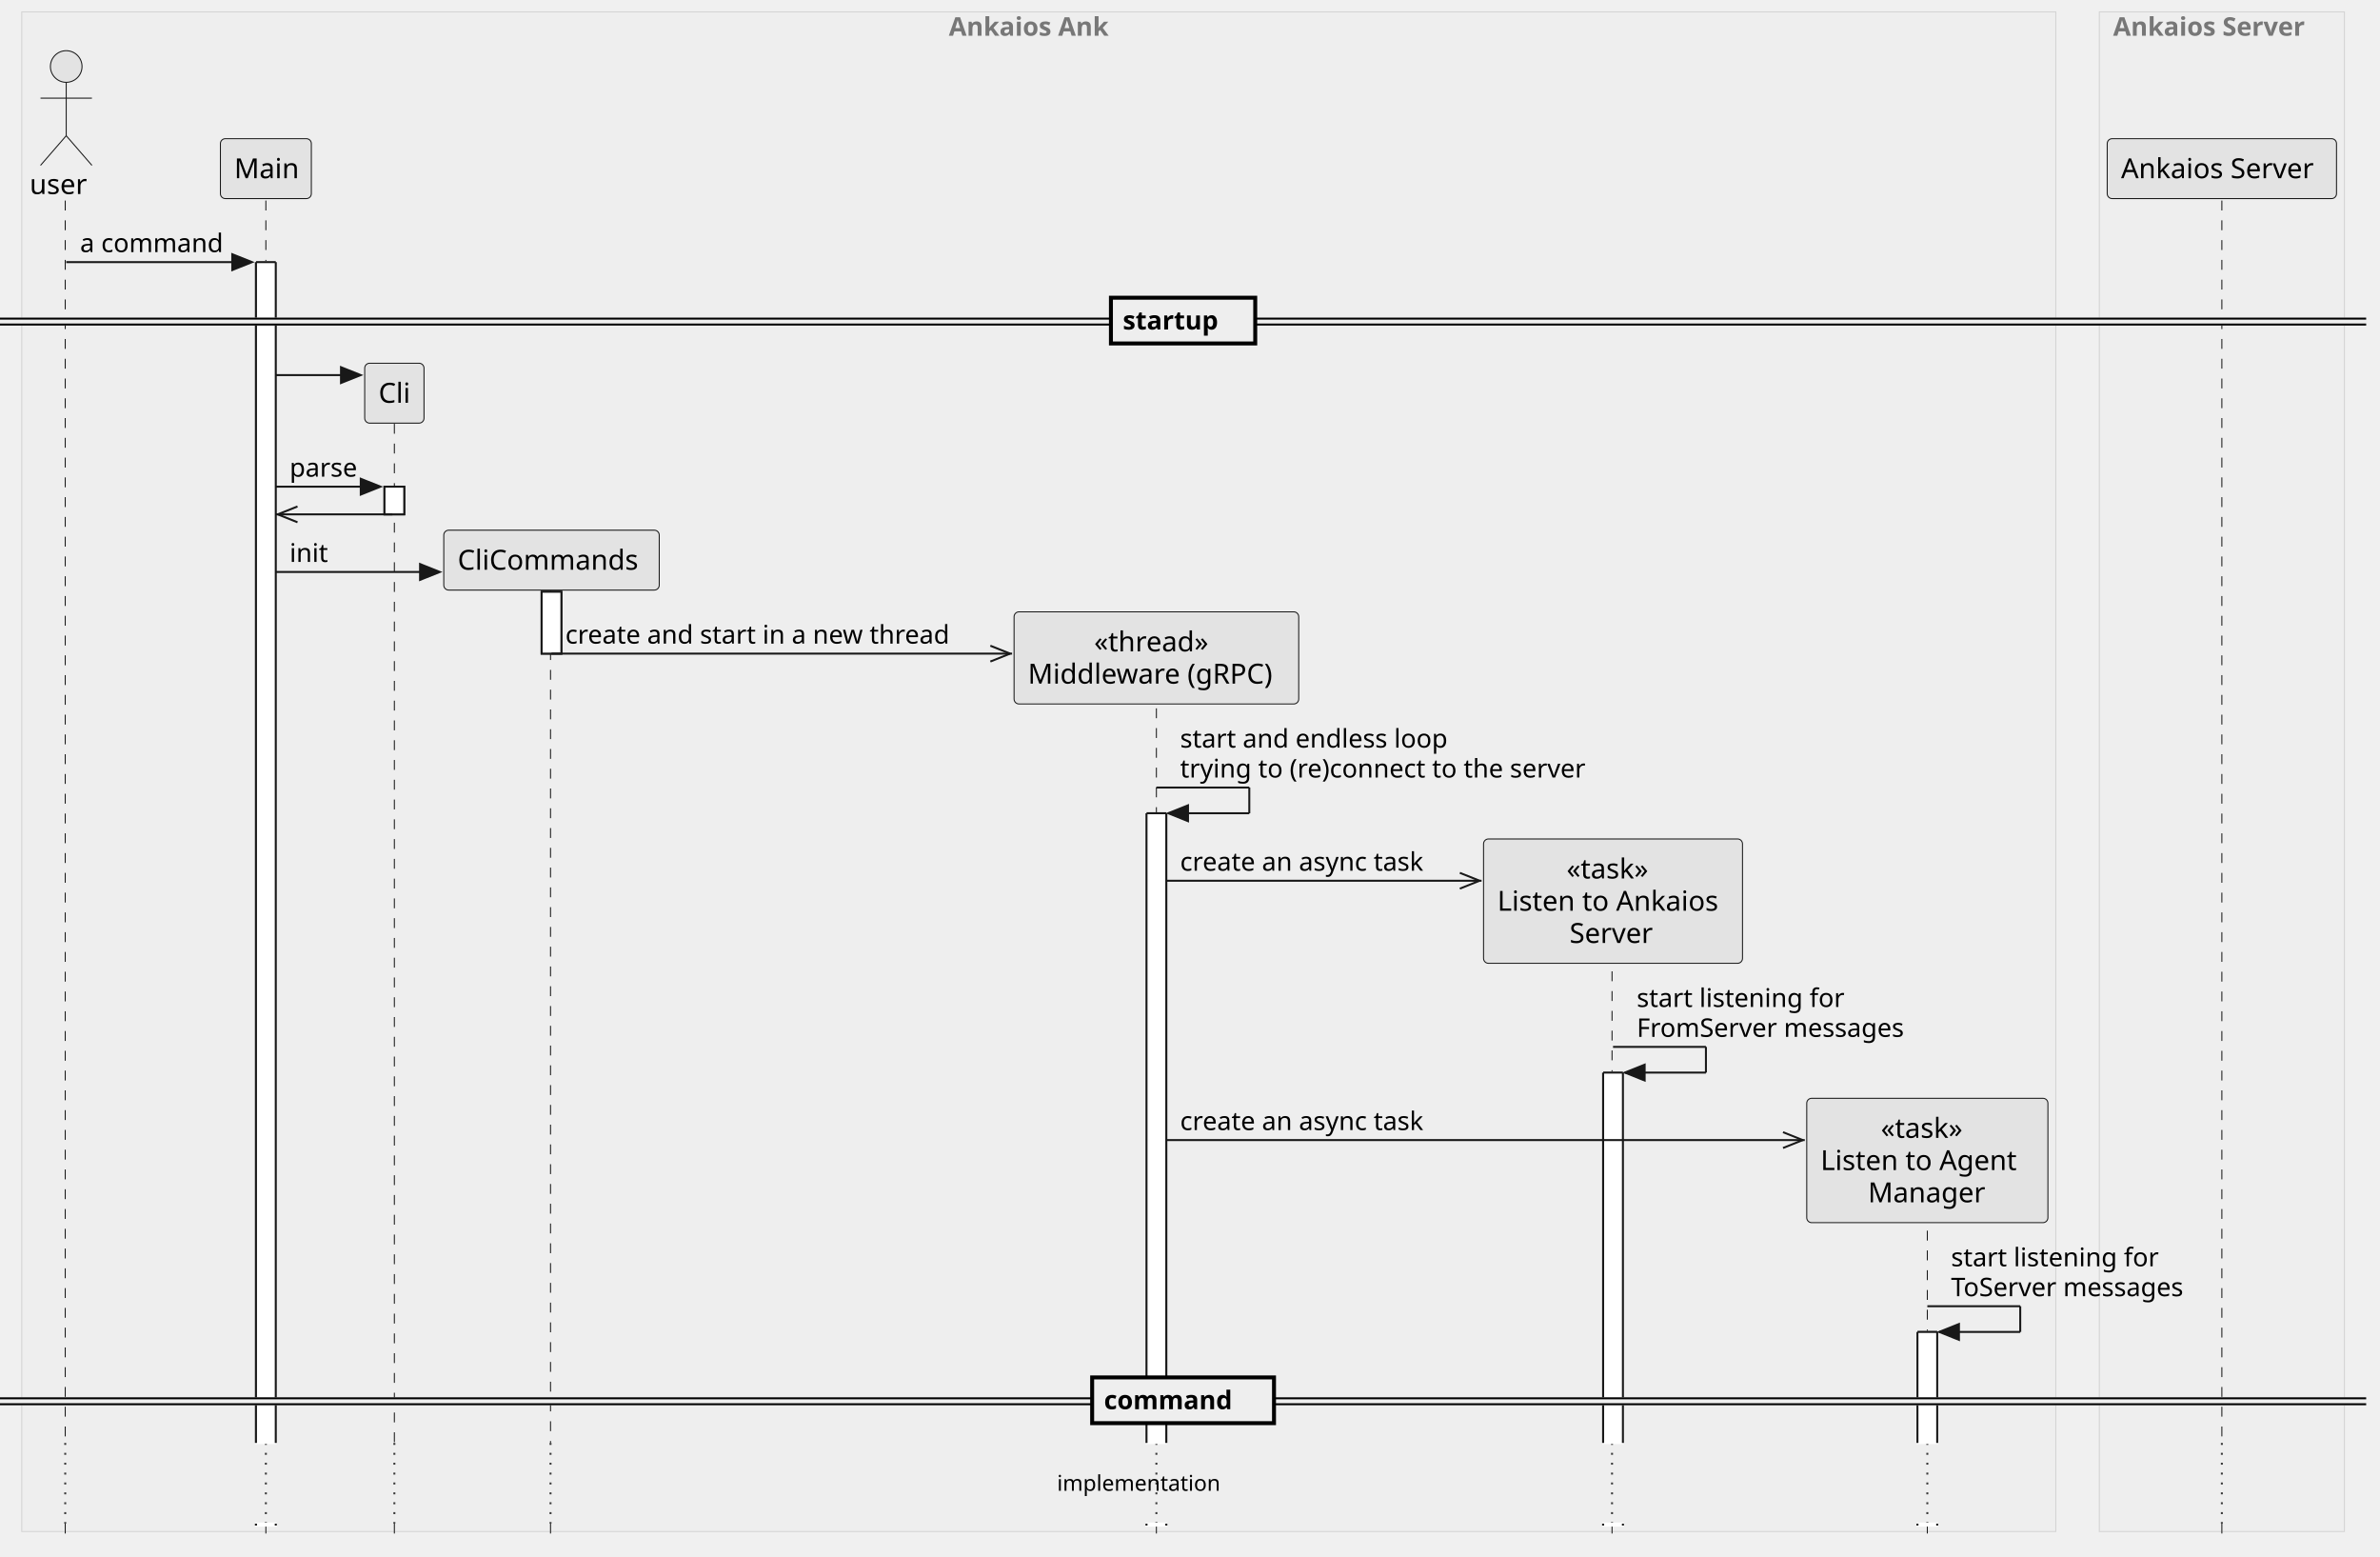
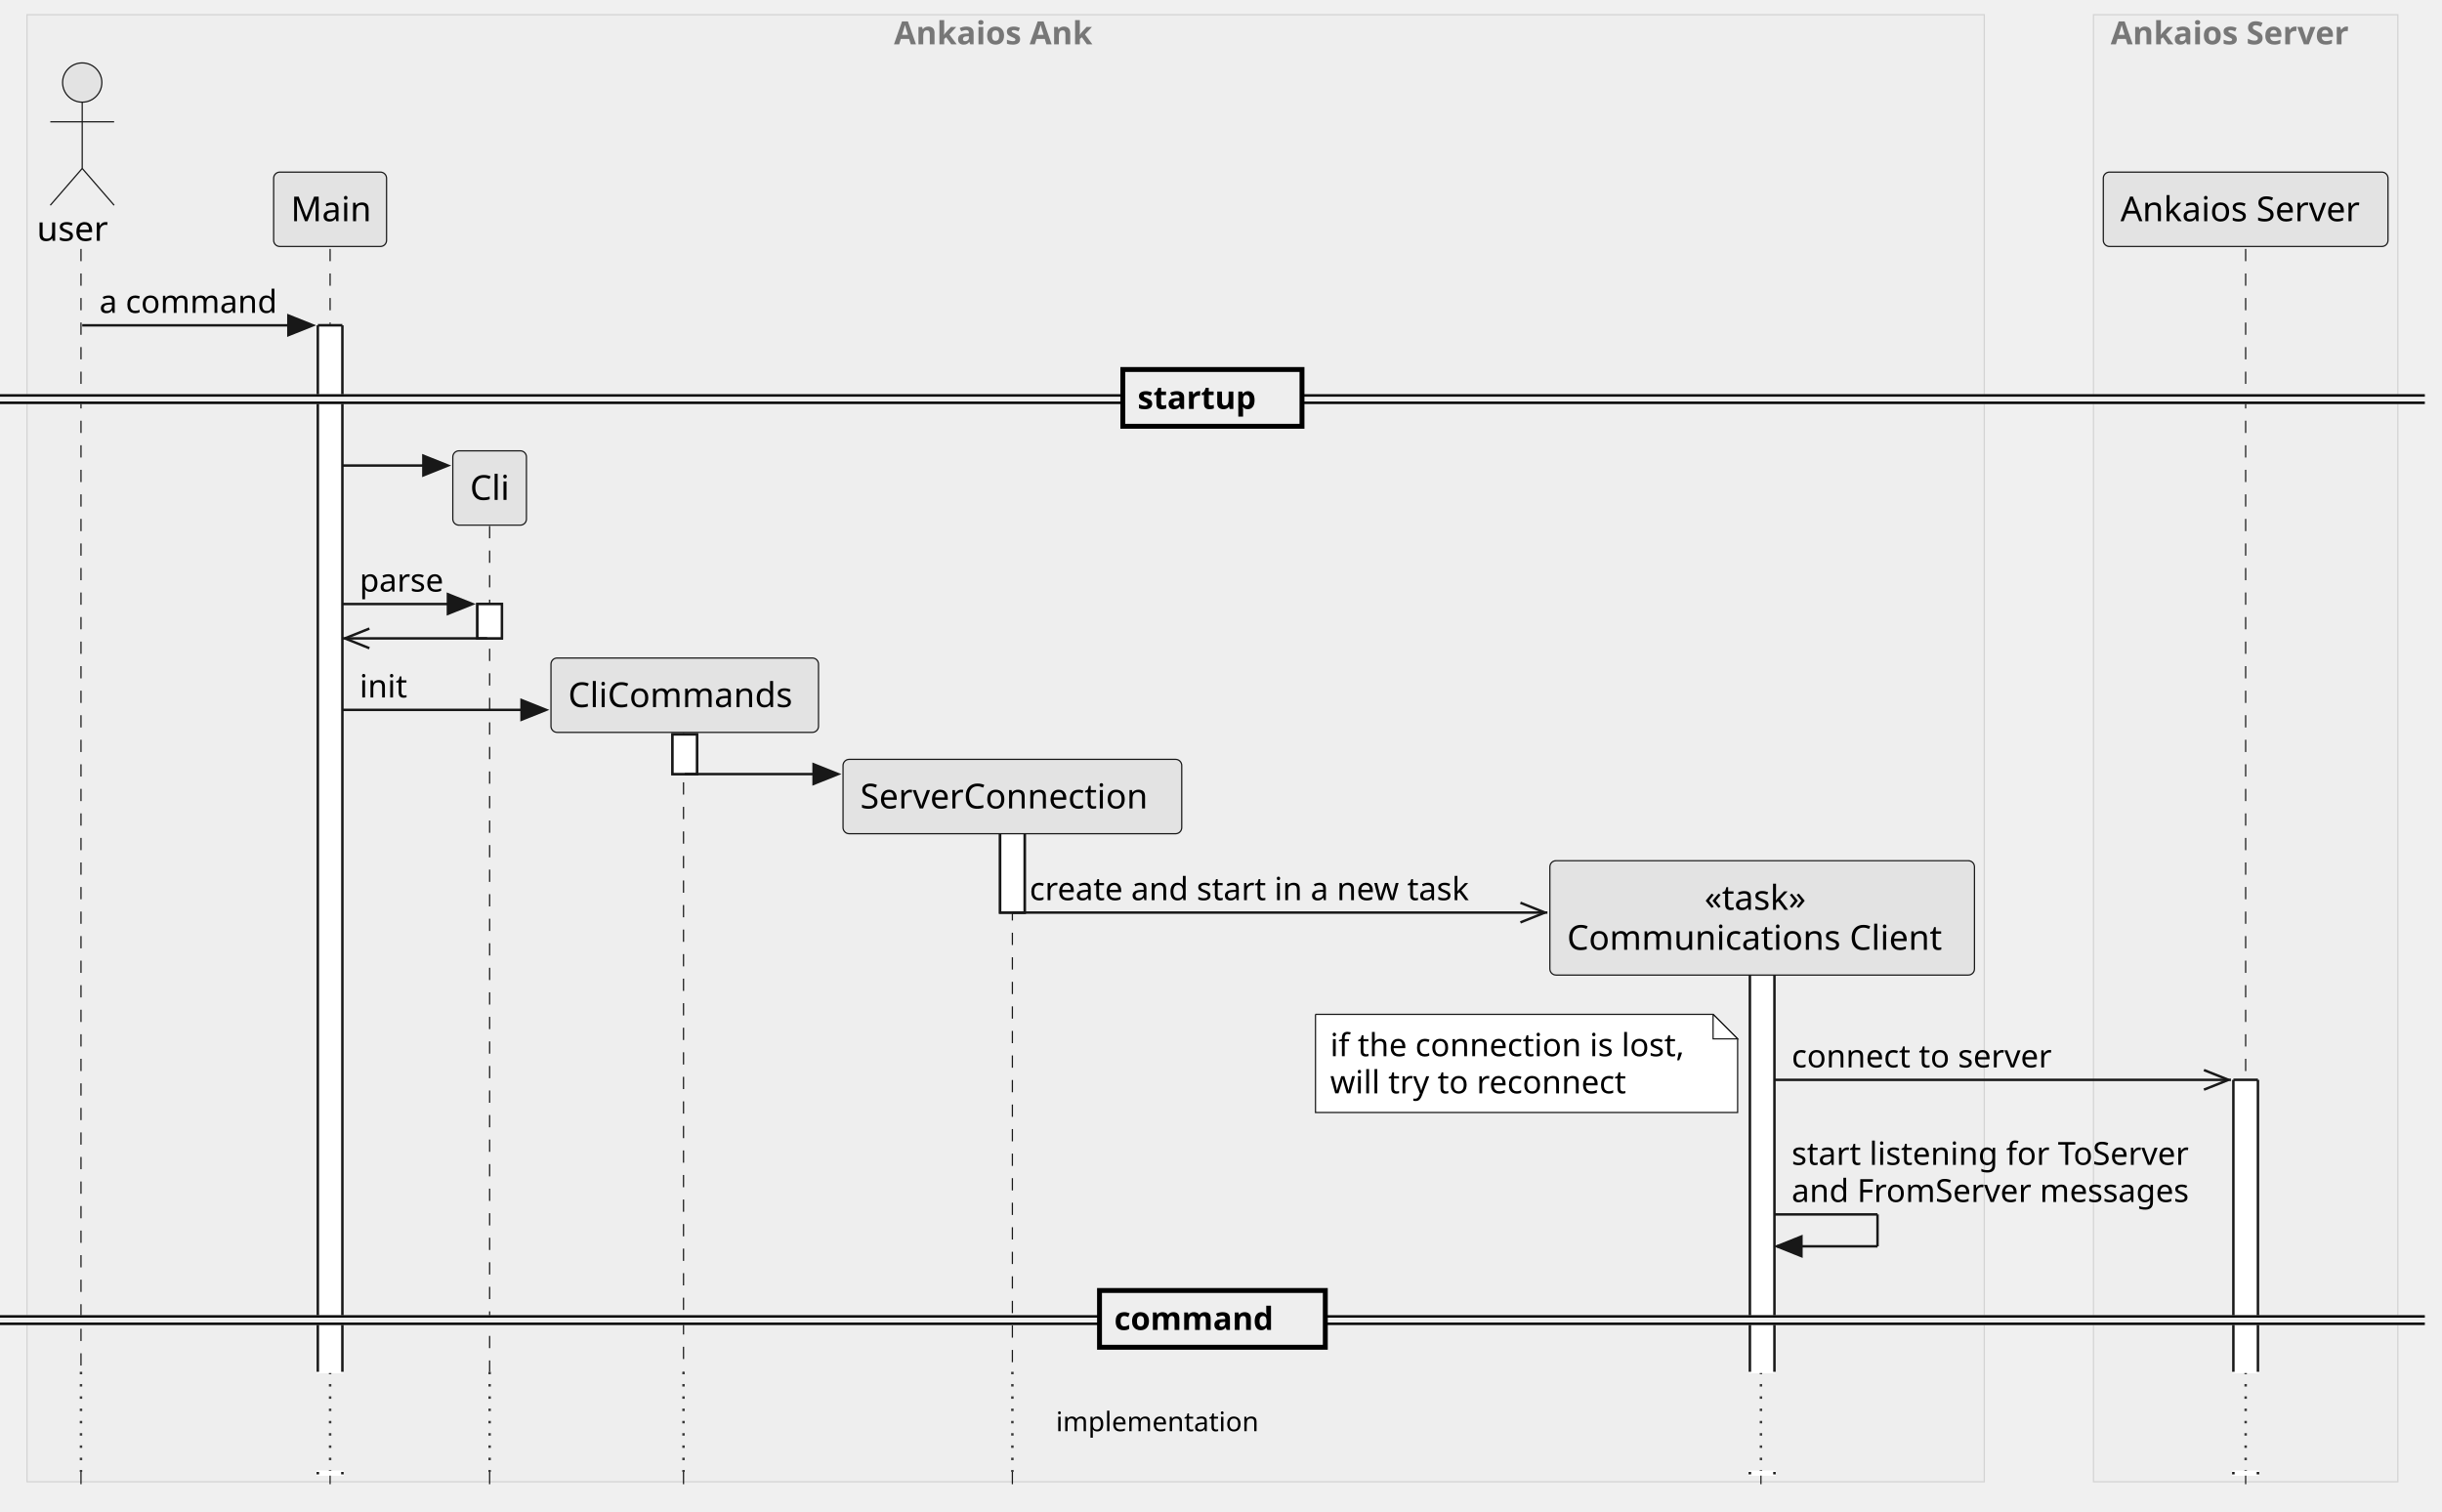
- <svg xmlns="http://www.w3.org/2000/svg" contentStyleType="text/css" height="787px" preserveAspectRatio="none" style="width:1204px;height:787px;background:#FFFFFF;" version="1.1" viewBox="0 0 1204 787" width="1204px" zoomAndPan="magnify">
+ <svg xmlns="http://www.w3.org/2000/svg" contentStyleType="text/css" height="616px" preserveAspectRatio="none" style="width:995px;height:616px;background:#FFFFFF;" version="1.1" viewBox="0 0 995 616" width="995px" zoomAndPan="magnify">
  <defs />
  <g>
-     <rect fill="#EEEEEE" height="768.531" style="stroke:#D3D3D3;stroke-width:0.5;" width="1029" x="11" y="6" />
-     <text fill="#777777" font-family="sans-serif" font-size="13" font-weight="bold" lengthAdjust="spacing" textLength="91" x="480" y="18.067">Ankaios Ank</text>
-     <rect fill="#EEEEEE" height="768.531" style="stroke:#D3D3D3;stroke-width:0.5;" width="124" x="1062" y="6" />
-     <text fill="#777777" font-family="sans-serif" font-size="13" font-weight="bold" lengthAdjust="spacing" textLength="110" x="1069" y="18.067">Ankaios Server</text>
-     <rect fill="#FFFFFF" height="597.164" style="stroke:#FFFFFF;stroke-width:1.0;" width="10" x="129.5" y="132.562" />
-     <line style="stroke:#181818;stroke-width:1.0;" x1="129.5" x2="129.5" y1="132.562" y2="729.727" />
-     <line style="stroke:#181818;stroke-width:1.0;" x1="139.5" x2="139.5" y1="132.562" y2="729.727" />
+     <rect fill="#EEEEEE" height="597.781" style="stroke:#D3D3D3;stroke-width:0.5;" width="797.5" x="11" y="6" />
+     <text fill="#777777" font-family="sans-serif" font-size="13" font-weight="bold" lengthAdjust="spacing" textLength="91" x="364.25" y="18.067">Ankaios Ank</text>
+     <rect fill="#EEEEEE" height="597.781" style="stroke:#D3D3D3;stroke-width:0.5;" width="124" x="853" y="6" />
+     <text fill="#777777" font-family="sans-serif" font-size="13" font-weight="bold" lengthAdjust="spacing" textLength="110" x="860" y="18.067">Ankaios Server</text>
+     <rect fill="#FFFFFF" height="426.414" style="stroke:#FFFFFF;stroke-width:1.0;" width="10" x="129.5" y="132.562" />
+     <line style="stroke:#181818;stroke-width:1.0;" x1="129.5" x2="129.5" y1="132.562" y2="558.977" />
+     <line style="stroke:#181818;stroke-width:1.0;" x1="139.5" x2="139.5" y1="132.562" y2="558.977" />
    <line style="stroke:#181818;stroke-width:1.0;" x1="129.5" x2="139.5" y1="132.562" y2="132.562" />
-     <rect fill="#FFFFFF" height="1" style="stroke:#FFFFFF;stroke-width:1.0;" width="10" x="129.5" y="770.531" />
-     <line style="stroke:#181818;stroke-width:1.0;" x1="129.5" x2="129.5" y1="770.531" y2="771.531" />
-     <line style="stroke:#181818;stroke-width:1.0;" x1="139.5" x2="139.5" y1="770.531" y2="771.531" />
+     <rect fill="#FFFFFF" height="1" style="stroke:#FFFFFF;stroke-width:1.0;" width="10" x="129.5" y="599.781" />
+     <line style="stroke:#181818;stroke-width:1.0;" x1="129.5" x2="129.5" y1="599.781" y2="600.781" />
+     <line style="stroke:#181818;stroke-width:1.0;" x1="139.5" x2="139.5" y1="599.781" y2="600.781" />
    <rect fill="#FFFFFF" height="14" style="stroke:#181818;stroke-width:1.0;" width="10" x="194.5" y="246.125" />
-     <rect fill="#FFFFFF" height="31.297" style="stroke:#181818;stroke-width:1.0;" width="10" x="274" y="299.258" />
-     <rect fill="#FFFFFF" height="318.445" style="stroke:#FFFFFF;stroke-width:1.0;" width="10" x="580" y="411.281" />
-     <line style="stroke:#181818;stroke-width:1.0;" x1="580" x2="580" y1="411.281" y2="729.727" />
-     <line style="stroke:#181818;stroke-width:1.0;" x1="590" x2="590" y1="411.281" y2="729.727" />
-     <line style="stroke:#181818;stroke-width:1.0;" x1="580" x2="590" y1="411.281" y2="411.281" />
-     <rect fill="#FFFFFF" height="1" style="stroke:#FFFFFF;stroke-width:1.0;" width="10" x="580" y="770.531" />
-     <line style="stroke:#181818;stroke-width:1.0;" x1="580" x2="580" y1="770.531" y2="771.531" />
-     <line style="stroke:#181818;stroke-width:1.0;" x1="590" x2="590" y1="770.531" y2="771.531" />
-     <rect fill="#FFFFFF" height="187.289" style="stroke:#FFFFFF;stroke-width:1.0;" width="10" x="811" y="542.438" />
-     <line style="stroke:#181818;stroke-width:1.0;" x1="811" x2="811" y1="542.438" y2="729.727" />
-     <line style="stroke:#181818;stroke-width:1.0;" x1="821" x2="821" y1="542.438" y2="729.727" />
-     <line style="stroke:#181818;stroke-width:1.0;" x1="811" x2="821" y1="542.438" y2="542.438" />
-     <rect fill="#FFFFFF" height="1" style="stroke:#FFFFFF;stroke-width:1.0;" width="10" x="811" y="770.531" />
-     <line style="stroke:#181818;stroke-width:1.0;" x1="811" x2="811" y1="770.531" y2="771.531" />
-     <line style="stroke:#181818;stroke-width:1.0;" x1="821" x2="821" y1="770.531" y2="771.531" />
-     <rect fill="#FFFFFF" height="56.133" style="stroke:#FFFFFF;stroke-width:1.0;" width="10" x="970" y="673.594" />
-     <line style="stroke:#181818;stroke-width:1.0;" x1="970" x2="970" y1="673.594" y2="729.727" />
-     <line style="stroke:#181818;stroke-width:1.0;" x1="980" x2="980" y1="673.594" y2="729.727" />
-     <line style="stroke:#181818;stroke-width:1.0;" x1="970" x2="980" y1="673.594" y2="673.594" />
-     <rect fill="#FFFFFF" height="1" style="stroke:#FFFFFF;stroke-width:1.0;" width="10" x="970" y="770.531" />
-     <line style="stroke:#181818;stroke-width:1.0;" x1="970" x2="970" y1="770.531" y2="771.531" />
-     <line style="stroke:#181818;stroke-width:1.0;" x1="980" x2="980" y1="770.531" y2="771.531" />
-     <line style="stroke:#181818;stroke-width:0.5;stroke-dasharray:5.0,5.0;" x1="33" x2="33" y1="101.43" y2="729.727" />
-     <line style="stroke:#383838;stroke-width:1.0;stroke-dasharray:1.0,4.0;" x1="33" x2="33" y1="729.727" y2="770.531" />
-     <line style="stroke:#181818;stroke-width:0.5;stroke-dasharray:5.0,5.0;" x1="33" x2="33" y1="770.531" y2="780.531" />
-     <line style="stroke:#181818;stroke-width:0.5;stroke-dasharray:5.0,5.0;" x1="134.5" x2="134.5" y1="101.43" y2="729.727" />
-     <line style="stroke:#383838;stroke-width:1.0;stroke-dasharray:1.0,4.0;" x1="134.5" x2="134.5" y1="729.727" y2="770.531" />
-     <line style="stroke:#181818;stroke-width:0.5;stroke-dasharray:5.0,5.0;" x1="134.5" x2="134.5" y1="770.531" y2="780.531" />
-     <line style="stroke:#181818;stroke-width:0.5;stroke-dasharray:5.0,5.0;" x1="199.5" x2="199.5" y1="214.344" y2="729.727" />
-     <line style="stroke:#383838;stroke-width:1.0;stroke-dasharray:1.0,4.0;" x1="199.5" x2="199.5" y1="729.727" y2="770.531" />
-     <line style="stroke:#181818;stroke-width:0.5;stroke-dasharray:5.0,5.0;" x1="199.5" x2="199.5" y1="770.531" y2="780.531" />
-     <line style="stroke:#181818;stroke-width:0.5;stroke-dasharray:5.0,5.0;" x1="278.5" x2="278.5" y1="298.773" y2="729.727" />
-     <line style="stroke:#383838;stroke-width:1.0;stroke-dasharray:1.0,4.0;" x1="278.5" x2="278.5" y1="729.727" y2="770.531" />
-     <line style="stroke:#181818;stroke-width:0.5;stroke-dasharray:5.0,5.0;" x1="278.5" x2="278.5" y1="770.531" y2="780.531" />
-     <line style="stroke:#181818;stroke-width:0.5;stroke-dasharray:5.0,5.0;" x1="585" x2="585" y1="348.219" y2="729.727" />
-     <line style="stroke:#383838;stroke-width:1.0;stroke-dasharray:1.0,4.0;" x1="585" x2="585" y1="729.727" y2="770.531" />
-     <line style="stroke:#181818;stroke-width:0.5;stroke-dasharray:5.0,5.0;" x1="585" x2="585" y1="770.531" y2="780.531" />
-     <line style="stroke:#181818;stroke-width:0.5;stroke-dasharray:5.0,5.0;" x1="815.5" x2="815.5" y1="471.227" y2="729.727" />
-     <line style="stroke:#383838;stroke-width:1.0;stroke-dasharray:1.0,4.0;" x1="815.5" x2="815.5" y1="729.727" y2="770.531" />
-     <line style="stroke:#181818;stroke-width:0.5;stroke-dasharray:5.0,5.0;" x1="815.5" x2="815.5" y1="770.531" y2="780.531" />
-     <line style="stroke:#181818;stroke-width:0.5;stroke-dasharray:5.0,5.0;" x1="975" x2="975" y1="602.383" y2="729.727" />
-     <line style="stroke:#383838;stroke-width:1.0;stroke-dasharray:1.0,4.0;" x1="975" x2="975" y1="729.727" y2="770.531" />
-     <line style="stroke:#181818;stroke-width:0.5;stroke-dasharray:5.0,5.0;" x1="975" x2="975" y1="770.531" y2="780.531" />
-     <line style="stroke:#181818;stroke-width:0.5;stroke-dasharray:5.0,5.0;" x1="1124" x2="1124" y1="101.43" y2="729.727" />
-     <line style="stroke:#383838;stroke-width:1.0;stroke-dasharray:1.0,4.0;" x1="1124" x2="1124" y1="729.727" y2="770.531" />
-     <line style="stroke:#181818;stroke-width:0.5;stroke-dasharray:5.0,5.0;" x1="1124" x2="1124" y1="770.531" y2="780.531" />
+     <rect fill="#FFFFFF" height="16.164" style="stroke:#181818;stroke-width:1.0;" width="10" x="274" y="299.258" />
+     <rect fill="#FFFFFF" height="46.43" style="stroke:#181818;stroke-width:1.0;" width="10" x="407.5" y="325.422" />
+     <rect fill="#FFFFFF" height="177.125" style="stroke:#FFFFFF;stroke-width:1.0;" width="10" x="713" y="381.852" />
+     <line style="stroke:#181818;stroke-width:1.0;" x1="713" x2="713" y1="381.852" y2="558.977" />
+     <line style="stroke:#181818;stroke-width:1.0;" x1="723" x2="723" y1="381.852" y2="558.977" />
+     <line style="stroke:#181818;stroke-width:1.0;" x1="713" x2="723" y1="381.852" y2="381.852" />
+     <rect fill="#FFFFFF" height="1" style="stroke:#FFFFFF;stroke-width:1.0;" width="10" x="713" y="599.781" />
+     <line style="stroke:#181818;stroke-width:1.0;" x1="713" x2="713" y1="599.781" y2="600.781" />
+     <line style="stroke:#181818;stroke-width:1.0;" x1="723" x2="723" y1="599.781" y2="600.781" />
+     <rect fill="#FFFFFF" height="118.965" style="stroke:#FFFFFF;stroke-width:1.0;" width="10" x="910" y="440.012" />
+     <line style="stroke:#181818;stroke-width:1.0;" x1="910" x2="910" y1="440.012" y2="558.977" />
+     <line style="stroke:#181818;stroke-width:1.0;" x1="920" x2="920" y1="440.012" y2="558.977" />
+     <line style="stroke:#181818;stroke-width:1.0;" x1="910" x2="920" y1="440.012" y2="440.012" />
+     <rect fill="#FFFFFF" height="1" style="stroke:#FFFFFF;stroke-width:1.0;" width="10" x="910" y="599.781" />
+     <line style="stroke:#181818;stroke-width:1.0;" x1="910" x2="910" y1="599.781" y2="600.781" />
+     <line style="stroke:#181818;stroke-width:1.0;" x1="920" x2="920" y1="599.781" y2="600.781" />
+     <line style="stroke:#181818;stroke-width:0.5;stroke-dasharray:5.0,5.0;" x1="33" x2="33" y1="101.43" y2="558.977" />
+     <line style="stroke:#383838;stroke-width:1.0;stroke-dasharray:1.0,4.0;" x1="33" x2="33" y1="558.977" y2="599.781" />
+     <line style="stroke:#181818;stroke-width:0.5;stroke-dasharray:5.0,5.0;" x1="33" x2="33" y1="599.781" y2="609.781" />
+     <line style="stroke:#181818;stroke-width:0.5;stroke-dasharray:5.0,5.0;" x1="134.5" x2="134.5" y1="101.43" y2="558.977" />
+     <line style="stroke:#383838;stroke-width:1.0;stroke-dasharray:1.0,4.0;" x1="134.5" x2="134.5" y1="558.977" y2="599.781" />
+     <line style="stroke:#181818;stroke-width:0.5;stroke-dasharray:5.0,5.0;" x1="134.5" x2="134.5" y1="599.781" y2="609.781" />
+     <line style="stroke:#181818;stroke-width:0.5;stroke-dasharray:5.0,5.0;" x1="199.5" x2="199.5" y1="214.344" y2="558.977" />
+     <line style="stroke:#383838;stroke-width:1.0;stroke-dasharray:1.0,4.0;" x1="199.5" x2="199.5" y1="558.977" y2="599.781" />
+     <line style="stroke:#181818;stroke-width:0.5;stroke-dasharray:5.0,5.0;" x1="199.5" x2="199.5" y1="599.781" y2="609.781" />
+     <line style="stroke:#181818;stroke-width:0.5;stroke-dasharray:5.0,5.0;" x1="278.5" x2="278.5" y1="298.773" y2="558.977" />
+     <line style="stroke:#383838;stroke-width:1.0;stroke-dasharray:1.0,4.0;" x1="278.5" x2="278.5" y1="558.977" y2="599.781" />
+     <line style="stroke:#181818;stroke-width:0.5;stroke-dasharray:5.0,5.0;" x1="278.5" x2="278.5" y1="599.781" y2="609.781" />
+     <line style="stroke:#181818;stroke-width:0.5;stroke-dasharray:5.0,5.0;" x1="412.5" x2="412.5" y1="340.07" y2="558.977" />
+     <line style="stroke:#383838;stroke-width:1.0;stroke-dasharray:1.0,4.0;" x1="412.5" x2="412.5" y1="558.977" y2="599.781" />
+     <line style="stroke:#181818;stroke-width:0.5;stroke-dasharray:5.0,5.0;" x1="412.5" x2="412.5" y1="599.781" y2="609.781" />
+     <line style="stroke:#181818;stroke-width:0.5;stroke-dasharray:5.0,5.0;" x1="717.5" x2="717.5" y1="389.516" y2="558.977" />
+     <line style="stroke:#383838;stroke-width:1.0;stroke-dasharray:1.0,4.0;" x1="717.5" x2="717.5" y1="558.977" y2="599.781" />
+     <line style="stroke:#181818;stroke-width:0.5;stroke-dasharray:5.0,5.0;" x1="717.5" x2="717.5" y1="599.781" y2="609.781" />
+     <line style="stroke:#181818;stroke-width:0.5;stroke-dasharray:5.0,5.0;" x1="915" x2="915" y1="101.43" y2="558.977" />
+     <line style="stroke:#383838;stroke-width:1.0;stroke-dasharray:1.0,4.0;" x1="915" x2="915" y1="558.977" y2="599.781" />
+     <line style="stroke:#181818;stroke-width:0.5;stroke-dasharray:5.0,5.0;" x1="915" x2="915" y1="599.781" y2="609.781" />
    <text fill="#000000" font-family="sans-serif" font-size="14" lengthAdjust="spacing" textLength="31" x="15" y="98.128">user</text>
    <ellipse cx="33.5" cy="33.633" fill="#E3E3E3" rx="8" ry="8" style="stroke:#181818;stroke-width:0.5;" />
    <path d="M33.5,41.633 L33.5,68.633 M20.5,49.633 L46.5,49.633 M33.5,68.633 L20.5,83.633 M33.5,68.633 L46.5,83.633 " fill="none" style="stroke:#181818;stroke-width:0.5;" />
    <rect fill="#E3E3E3" height="30.297" rx="2.5" ry="2.5" style="stroke:#181818;stroke-width:0.5;" width="46" x="111.5" y="70.133" />
    <text fill="#000000" font-family="sans-serif" font-size="14" lengthAdjust="spacing" textLength="32" x="118.5" y="90.128">Main</text>
-     <rect fill="#E3E3E3" height="30.297" rx="2.5" ry="2.5" style="stroke:#181818;stroke-width:0.5;" width="116" x="1066" y="70.133" />
-     <text fill="#000000" font-family="sans-serif" font-size="14" lengthAdjust="spacing" textLength="102" x="1073" y="90.128">Ankaios Server</text>
-     <rect fill="#FFFFFF" height="597.164" style="stroke:#FFFFFF;stroke-width:1.0;" width="10" x="129.5" y="132.562" />
-     <line style="stroke:#181818;stroke-width:1.0;" x1="129.5" x2="129.5" y1="132.562" y2="729.727" />
-     <line style="stroke:#181818;stroke-width:1.0;" x1="139.5" x2="139.5" y1="132.562" y2="729.727" />
+     <rect fill="#E3E3E3" height="30.297" rx="2.5" ry="2.5" style="stroke:#181818;stroke-width:0.5;" width="116" x="857" y="70.133" />
+     <text fill="#000000" font-family="sans-serif" font-size="14" lengthAdjust="spacing" textLength="102" x="864" y="90.128">Ankaios Server</text>
+     <rect fill="#FFFFFF" height="426.414" style="stroke:#FFFFFF;stroke-width:1.0;" width="10" x="129.5" y="132.562" />
+     <line style="stroke:#181818;stroke-width:1.0;" x1="129.5" x2="129.5" y1="132.562" y2="558.977" />
+     <line style="stroke:#181818;stroke-width:1.0;" x1="139.5" x2="139.5" y1="132.562" y2="558.977" />
    <line style="stroke:#181818;stroke-width:1.0;" x1="129.5" x2="139.5" y1="132.562" y2="132.562" />
-     <rect fill="#FFFFFF" height="1" style="stroke:#FFFFFF;stroke-width:1.0;" width="10" x="129.5" y="770.531" />
-     <line style="stroke:#181818;stroke-width:1.0;" x1="129.5" x2="129.5" y1="770.531" y2="771.531" />
-     <line style="stroke:#181818;stroke-width:1.0;" x1="139.5" x2="139.5" y1="770.531" y2="771.531" />
+     <rect fill="#FFFFFF" height="1" style="stroke:#FFFFFF;stroke-width:1.0;" width="10" x="129.5" y="599.781" />
+     <line style="stroke:#181818;stroke-width:1.0;" x1="129.5" x2="129.5" y1="599.781" y2="600.781" />
+     <line style="stroke:#181818;stroke-width:1.0;" x1="139.5" x2="139.5" y1="599.781" y2="600.781" />
    <rect fill="#FFFFFF" height="14" style="stroke:#181818;stroke-width:1.0;" width="10" x="194.5" y="246.125" />
-     <rect fill="#FFFFFF" height="31.297" style="stroke:#181818;stroke-width:1.0;" width="10" x="274" y="299.258" />
-     <rect fill="#FFFFFF" height="318.445" style="stroke:#FFFFFF;stroke-width:1.0;" width="10" x="580" y="411.281" />
-     <line style="stroke:#181818;stroke-width:1.0;" x1="580" x2="580" y1="411.281" y2="729.727" />
-     <line style="stroke:#181818;stroke-width:1.0;" x1="590" x2="590" y1="411.281" y2="729.727" />
-     <line style="stroke:#181818;stroke-width:1.0;" x1="580" x2="590" y1="411.281" y2="411.281" />
-     <rect fill="#FFFFFF" height="1" style="stroke:#FFFFFF;stroke-width:1.0;" width="10" x="580" y="770.531" />
-     <line style="stroke:#181818;stroke-width:1.0;" x1="580" x2="580" y1="770.531" y2="771.531" />
-     <line style="stroke:#181818;stroke-width:1.0;" x1="590" x2="590" y1="770.531" y2="771.531" />
-     <rect fill="#FFFFFF" height="187.289" style="stroke:#FFFFFF;stroke-width:1.0;" width="10" x="811" y="542.438" />
-     <line style="stroke:#181818;stroke-width:1.0;" x1="811" x2="811" y1="542.438" y2="729.727" />
-     <line style="stroke:#181818;stroke-width:1.0;" x1="821" x2="821" y1="542.438" y2="729.727" />
-     <line style="stroke:#181818;stroke-width:1.0;" x1="811" x2="821" y1="542.438" y2="542.438" />
-     <rect fill="#FFFFFF" height="1" style="stroke:#FFFFFF;stroke-width:1.0;" width="10" x="811" y="770.531" />
-     <line style="stroke:#181818;stroke-width:1.0;" x1="811" x2="811" y1="770.531" y2="771.531" />
-     <line style="stroke:#181818;stroke-width:1.0;" x1="821" x2="821" y1="770.531" y2="771.531" />
-     <rect fill="#FFFFFF" height="56.133" style="stroke:#FFFFFF;stroke-width:1.0;" width="10" x="970" y="673.594" />
-     <line style="stroke:#181818;stroke-width:1.0;" x1="970" x2="970" y1="673.594" y2="729.727" />
-     <line style="stroke:#181818;stroke-width:1.0;" x1="980" x2="980" y1="673.594" y2="729.727" />
-     <line style="stroke:#181818;stroke-width:1.0;" x1="970" x2="980" y1="673.594" y2="673.594" />
-     <rect fill="#FFFFFF" height="1" style="stroke:#FFFFFF;stroke-width:1.0;" width="10" x="970" y="770.531" />
-     <line style="stroke:#181818;stroke-width:1.0;" x1="970" x2="970" y1="770.531" y2="771.531" />
-     <line style="stroke:#181818;stroke-width:1.0;" x1="980" x2="980" y1="770.531" y2="771.531" />
+     <rect fill="#FFFFFF" height="16.164" style="stroke:#181818;stroke-width:1.0;" width="10" x="274" y="299.258" />
+     <rect fill="#FFFFFF" height="46.43" style="stroke:#181818;stroke-width:1.0;" width="10" x="407.5" y="325.422" />
+     <rect fill="#FFFFFF" height="177.125" style="stroke:#FFFFFF;stroke-width:1.0;" width="10" x="713" y="381.852" />
+     <line style="stroke:#181818;stroke-width:1.0;" x1="713" x2="713" y1="381.852" y2="558.977" />
+     <line style="stroke:#181818;stroke-width:1.0;" x1="723" x2="723" y1="381.852" y2="558.977" />
+     <line style="stroke:#181818;stroke-width:1.0;" x1="713" x2="723" y1="381.852" y2="381.852" />
+     <rect fill="#FFFFFF" height="1" style="stroke:#FFFFFF;stroke-width:1.0;" width="10" x="713" y="599.781" />
+     <line style="stroke:#181818;stroke-width:1.0;" x1="713" x2="713" y1="599.781" y2="600.781" />
+     <line style="stroke:#181818;stroke-width:1.0;" x1="723" x2="723" y1="599.781" y2="600.781" />
+     <rect fill="#FFFFFF" height="118.965" style="stroke:#FFFFFF;stroke-width:1.0;" width="10" x="910" y="440.012" />
+     <line style="stroke:#181818;stroke-width:1.0;" x1="910" x2="910" y1="440.012" y2="558.977" />
+     <line style="stroke:#181818;stroke-width:1.0;" x1="920" x2="920" y1="440.012" y2="558.977" />
+     <line style="stroke:#181818;stroke-width:1.0;" x1="910" x2="920" y1="440.012" y2="440.012" />
+     <rect fill="#FFFFFF" height="1" style="stroke:#FFFFFF;stroke-width:1.0;" width="10" x="910" y="599.781" />
+     <line style="stroke:#181818;stroke-width:1.0;" x1="910" x2="910" y1="599.781" y2="600.781" />
+     <line style="stroke:#181818;stroke-width:1.0;" x1="920" x2="920" y1="599.781" y2="600.781" />
    <polygon fill="#181818" points="117.5,128.562,127.5,132.562,117.5,136.562" style="stroke:#181818;stroke-width:1.0;" />
    <line style="stroke:#181818;stroke-width:1.0;" x1="33.5" x2="123.5" y1="132.562" y2="132.562" />
    <text fill="#000000" font-family="sans-serif" font-size="13" lengthAdjust="spacing" textLength="77" x="40.5" y="127.497">a command</text>
-     <rect fill="#EEEEEE" height="3" style="stroke:#EEEEEE;stroke-width:1.0;" width="1197" x="0" y="161.129" />
-     <line style="stroke:#000000;stroke-width:1.0;" x1="0" x2="1197" y1="161.129" y2="161.129" />
-     <line style="stroke:#000000;stroke-width:1.0;" x1="0" x2="1197" y1="164.129" y2="164.129" />
-     <rect fill="#EEEEEE" height="23.133" style="stroke:#000000;stroke-width:2.0;" width="73" x="562" y="150.562" />
-     <text fill="#000000" font-family="sans-serif" font-size="13" font-weight="bold" lengthAdjust="spacing" textLength="54" x="568" y="166.629">startup</text>
+     <rect fill="#EEEEEE" height="3" style="stroke:#EEEEEE;stroke-width:1.0;" width="988" x="0" y="161.129" />
+     <line style="stroke:#000000;stroke-width:1.0;" x1="0" x2="988" y1="161.129" y2="161.129" />
+     <line style="stroke:#000000;stroke-width:1.0;" x1="0" x2="988" y1="164.129" y2="164.129" />
+     <rect fill="#EEEEEE" height="23.133" style="stroke:#000000;stroke-width:2.0;" width="73" x="457.5" y="150.562" />
+     <text fill="#000000" font-family="sans-serif" font-size="13" font-weight="bold" lengthAdjust="spacing" textLength="54" x="463.5" y="166.629">startup</text>
    <polygon fill="#181818" points="172.5,185.695,182.5,189.695,172.5,193.695" style="stroke:#181818;stroke-width:1.0;" />
    <line style="stroke:#181818;stroke-width:1.0;" x1="139.5" x2="178.5" y1="189.695" y2="189.695" />
    <rect fill="#E3E3E3" height="30.297" rx="2.5" ry="2.5" style="stroke:#181818;stroke-width:0.5;" width="30" x="184.5" y="183.695" />
    <text fill="#000000" font-family="sans-serif" font-size="14" lengthAdjust="spacing" textLength="16" x="191.5" y="203.69">Cli</text>
    <polygon fill="#181818" points="182.5,242.125,192.5,246.125,182.5,250.125" style="stroke:#181818;stroke-width:1.0;" />
    <line style="stroke:#181818;stroke-width:1.0;" x1="139.5" x2="188.5" y1="246.125" y2="246.125" />
    <text fill="#000000" font-family="sans-serif" font-size="13" lengthAdjust="spacing" textLength="36" x="146.5" y="241.059">parse</text>
    <line style="stroke:#181818;stroke-width:1.0;" x1="140.5" x2="150.5" y1="260.125" y2="256.125" />
    <line style="stroke:#181818;stroke-width:1.0;" x1="140.5" x2="150.5" y1="260.125" y2="264.125" />
    <line style="stroke:#181818;stroke-width:1.0;" x1="139.5" x2="198.5" y1="260.125" y2="260.125" />
    <polygon fill="#181818" points="212.5,285.258,222.5,289.258,212.5,293.258" style="stroke:#181818;stroke-width:1.0;" />
    <line style="stroke:#181818;stroke-width:1.0;" x1="139.5" x2="218.5" y1="289.258" y2="289.258" />
    <text fill="#000000" font-family="sans-serif" font-size="13" lengthAdjust="spacing" textLength="19" x="146.5" y="284.192">init</text>
    <rect fill="#E3E3E3" height="30.297" rx="2.5" ry="2.5" style="stroke:#181818;stroke-width:0.5;" width="109" x="224.5" y="268.125" />
    <text fill="#000000" font-family="sans-serif" font-size="14" lengthAdjust="spacing" textLength="95" x="231.5" y="288.12">CliCommands</text>
-     <line style="stroke:#181818;stroke-width:1.0;" x1="511" x2="501" y1="330.555" y2="326.555" />
-     <line style="stroke:#181818;stroke-width:1.0;" x1="511" x2="501" y1="330.555" y2="334.555" />
-     <line style="stroke:#181818;stroke-width:1.0;" x1="279" x2="512" y1="330.555" y2="330.555" />
-     <text fill="#000000" font-family="sans-serif" font-size="13" lengthAdjust="spacing" textLength="205" x="286" y="325.489">create and start in a new thread</text>
-     <rect fill="#E3E3E3" height="46.594" rx="2.5" ry="2.5" style="stroke:#181818;stroke-width:0.5;" width="144" x="513" y="309.422" />
-     <text fill="#000000" font-family="sans-serif" font-size="14" lengthAdjust="spacing" textLength="63" x="553.5" y="329.417">«thread»</text>
-     <text fill="#000000" font-family="sans-serif" font-size="14" lengthAdjust="spacing" textLength="130" x="520" y="345.714">Middleware (gRPC)</text>
-     <line style="stroke:#181818;stroke-width:1.0;" x1="585" x2="632" y1="398.281" y2="398.281" />
-     <line style="stroke:#181818;stroke-width:1.0;" x1="632" x2="632" y1="398.281" y2="411.281" />
-     <line style="stroke:#181818;stroke-width:1.0;" x1="591" x2="632" y1="411.281" y2="411.281" />
-     <polygon fill="#181818" points="601,407.281,591,411.281,601,415.281" style="stroke:#181818;stroke-width:1.0;" />
-     <text fill="#000000" font-family="sans-serif" font-size="13" lengthAdjust="spacing" textLength="142" x="597" y="378.082">start and endless loop</text>
-     <text fill="#000000" font-family="sans-serif" font-size="13" lengthAdjust="spacing" textLength="217" x="597" y="393.215">trying to (re)connect to the server</text>
-     <line style="stroke:#181818;stroke-width:1.0;" x1="748.5" x2="738.5" y1="445.414" y2="441.414" />
-     <line style="stroke:#181818;stroke-width:1.0;" x1="748.5" x2="738.5" y1="445.414" y2="449.414" />
-     <line style="stroke:#181818;stroke-width:1.0;" x1="590" x2="749.5" y1="445.414" y2="445.414" />
-     <text fill="#000000" font-family="sans-serif" font-size="13" lengthAdjust="spacing" textLength="133" x="597" y="440.348">create an async task</text>
-     <rect fill="#E3E3E3" height="62.891" rx="2.5" ry="2.5" style="stroke:#181818;stroke-width:0.5;" width="131" x="750.5" y="424.281" />
-     <text fill="#000000" font-family="sans-serif" font-size="14" lengthAdjust="spacing" textLength="47" x="792.5" y="444.276">«task»</text>
-     <text fill="#000000" font-family="sans-serif" font-size="14" lengthAdjust="spacing" textLength="117" x="757.5" y="460.573">Listen to Ankaios</text>
-     <text fill="#000000" font-family="sans-serif" font-size="14" lengthAdjust="spacing" textLength="44" x="794" y="476.87">Server</text>
-     <line style="stroke:#181818;stroke-width:1.0;" x1="816" x2="863" y1="529.438" y2="529.438" />
-     <line style="stroke:#181818;stroke-width:1.0;" x1="863" x2="863" y1="529.438" y2="542.438" />
-     <line style="stroke:#181818;stroke-width:1.0;" x1="822" x2="863" y1="542.438" y2="542.438" />
-     <polygon fill="#181818" points="832,538.438,822,542.438,832,546.438" style="stroke:#181818;stroke-width:1.0;" />
-     <text fill="#000000" font-family="sans-serif" font-size="13" lengthAdjust="spacing" textLength="108" x="828" y="509.239">start listening for</text>
-     <text fill="#000000" font-family="sans-serif" font-size="13" lengthAdjust="spacing" textLength="145" x="828" y="524.372">FromServer messages</text>
-     <line style="stroke:#181818;stroke-width:1.0;" x1="912" x2="902" y1="576.57" y2="572.57" />
-     <line style="stroke:#181818;stroke-width:1.0;" x1="912" x2="902" y1="576.57" y2="580.57" />
-     <line style="stroke:#181818;stroke-width:1.0;" x1="590" x2="913" y1="576.57" y2="576.57" />
-     <text fill="#000000" font-family="sans-serif" font-size="13" lengthAdjust="spacing" textLength="133" x="597" y="571.504">create an async task</text>
-     <rect fill="#E3E3E3" height="62.891" rx="2.5" ry="2.5" style="stroke:#181818;stroke-width:0.5;" width="122" x="914" y="555.438" />
-     <text fill="#000000" font-family="sans-serif" font-size="14" lengthAdjust="spacing" textLength="47" x="951.5" y="575.433">«task»</text>
-     <text fill="#000000" font-family="sans-serif" font-size="14" lengthAdjust="spacing" textLength="104" x="921" y="591.73">Listen to Agent</text>
-     <text fill="#000000" font-family="sans-serif" font-size="14" lengthAdjust="spacing" textLength="60" x="945" y="608.026">Manager</text>
-     <line style="stroke:#181818;stroke-width:1.0;" x1="975" x2="1022" y1="660.594" y2="660.594" />
-     <line style="stroke:#181818;stroke-width:1.0;" x1="1022" x2="1022" y1="660.594" y2="673.594" />
-     <line style="stroke:#181818;stroke-width:1.0;" x1="981" x2="1022" y1="673.594" y2="673.594" />
-     <polygon fill="#181818" points="991,669.594,981,673.594,991,677.594" style="stroke:#181818;stroke-width:1.0;" />
-     <text fill="#000000" font-family="sans-serif" font-size="13" lengthAdjust="spacing" textLength="108" x="987" y="640.395">start listening for</text>
-     <text fill="#000000" font-family="sans-serif" font-size="13" lengthAdjust="spacing" textLength="127" x="987" y="655.528">ToServer messages</text>
-     <rect fill="#EEEEEE" height="3" style="stroke:#EEEEEE;stroke-width:1.0;" width="1197" x="0" y="707.16" />
-     <line style="stroke:#000000;stroke-width:1.0;" x1="0" x2="1197" y1="707.16" y2="707.16" />
-     <line style="stroke:#000000;stroke-width:1.0;" x1="0" x2="1197" y1="710.16" y2="710.16" />
-     <rect fill="#EEEEEE" height="23.133" style="stroke:#000000;stroke-width:2.0;" width="92" x="552.5" y="696.594" />
-     <text fill="#000000" font-family="sans-serif" font-size="13" font-weight="bold" lengthAdjust="spacing" textLength="73" x="558.5" y="712.661">command</text>
-     <text fill="#000000" font-family="sans-serif" font-size="11" lengthAdjust="spacing" textLength="88" x="534.75" y="753.937">implementation</text>
+     <polygon fill="#181818" points="331.5,311.422,341.5,315.422,331.5,319.422" style="stroke:#181818;stroke-width:1.0;" />
+     <line style="stroke:#181818;stroke-width:1.0;" x1="279" x2="337.5" y1="315.422" y2="315.422" />
+     <rect fill="#E3E3E3" height="30.297" rx="2.5" ry="2.5" style="stroke:#181818;stroke-width:0.5;" width="138" x="343.5" y="309.422" />
+     <text fill="#000000" font-family="sans-serif" font-size="14" lengthAdjust="spacing" textLength="124" x="350.5" y="329.417">ServerConnection</text>
+     <line style="stroke:#181818;stroke-width:1.0;" x1="629.5" x2="619.5" y1="371.852" y2="367.852" />
+     <line style="stroke:#181818;stroke-width:1.0;" x1="629.5" x2="619.5" y1="371.852" y2="375.852" />
+     <line style="stroke:#181818;stroke-width:1.0;" x1="412.5" x2="630.5" y1="371.852" y2="371.852" />
+     <text fill="#000000" font-family="sans-serif" font-size="13" lengthAdjust="spacing" textLength="190" x="419.5" y="366.786">create and start in a new task</text>
+     <rect fill="#E3E3E3" height="46.594" rx="2.5" ry="2.5" style="stroke:#181818;stroke-width:0.5;" width="173" x="631.5" y="350.719" />
+     <text fill="#000000" font-family="sans-serif" font-size="14" lengthAdjust="spacing" textLength="47" x="694.5" y="370.714">«task»</text>
+     <text fill="#000000" font-family="sans-serif" font-size="14" lengthAdjust="spacing" textLength="159" x="638.5" y="387.011">Communications Client</text>
+     <line style="stroke:#181818;stroke-width:1.0;" x1="908" x2="898" y1="440.012" y2="436.012" />
+     <line style="stroke:#181818;stroke-width:1.0;" x1="908" x2="898" y1="440.012" y2="444.012" />
+     <line style="stroke:#181818;stroke-width:1.0;" x1="723" x2="909" y1="440.012" y2="440.012" />
+     <text fill="#000000" font-family="sans-serif" font-size="13" lengthAdjust="spacing" textLength="112" x="730" y="434.946">connect to server</text>
+     <path d="M536,413.312 L536,453.312 L708,453.312 L708,423.312 L698,413.312 L536,413.312 " fill="#FFFFFF" style="stroke:#181818;stroke-width:0.5;" />
+     <path d="M698,413.312 L698,423.312 L708,423.312 L698,413.312 " fill="#FFFFFF" style="stroke:#181818;stroke-width:0.5;" />
+     <text fill="#000000" font-family="sans-serif" font-size="13" lengthAdjust="spacing" textLength="151" x="542" y="430.379">if the connection is lost,</text>
+     <text fill="#000000" font-family="sans-serif" font-size="13" lengthAdjust="spacing" textLength="124" x="542" y="445.512">will try to reconnect</text>
+     <line style="stroke:#181818;stroke-width:1.0;" x1="723" x2="765" y1="494.844" y2="494.844" />
+     <line style="stroke:#181818;stroke-width:1.0;" x1="765" x2="765" y1="494.844" y2="507.844" />
+     <line style="stroke:#181818;stroke-width:1.0;" x1="724" x2="765" y1="507.844" y2="507.844" />
+     <polygon fill="#181818" points="734,503.844,724,507.844,734,511.844" style="stroke:#181818;stroke-width:1.0;" />
+     <text fill="#000000" font-family="sans-serif" font-size="13" lengthAdjust="spacing" textLength="169" x="730" y="474.645">start listening for ToServer</text>
+     <text fill="#000000" font-family="sans-serif" font-size="13" lengthAdjust="spacing" textLength="173" x="730" y="489.778">and FromServer messages</text>
+     <rect fill="#EEEEEE" height="3" style="stroke:#EEEEEE;stroke-width:1.0;" width="988" x="0" y="536.41" />
+     <line style="stroke:#000000;stroke-width:1.0;" x1="0" x2="988" y1="536.41" y2="536.41" />
+     <line style="stroke:#000000;stroke-width:1.0;" x1="0" x2="988" y1="539.41" y2="539.41" />
+     <rect fill="#EEEEEE" height="23.133" style="stroke:#000000;stroke-width:2.0;" width="92" x="448" y="525.844" />
+     <text fill="#000000" font-family="sans-serif" font-size="13" font-weight="bold" lengthAdjust="spacing" textLength="73" x="454" y="541.911">command</text>
+     <text fill="#000000" font-family="sans-serif" font-size="11" lengthAdjust="spacing" textLength="88" x="430.25" y="583.187">implementation</text>
  </g>
</svg>
